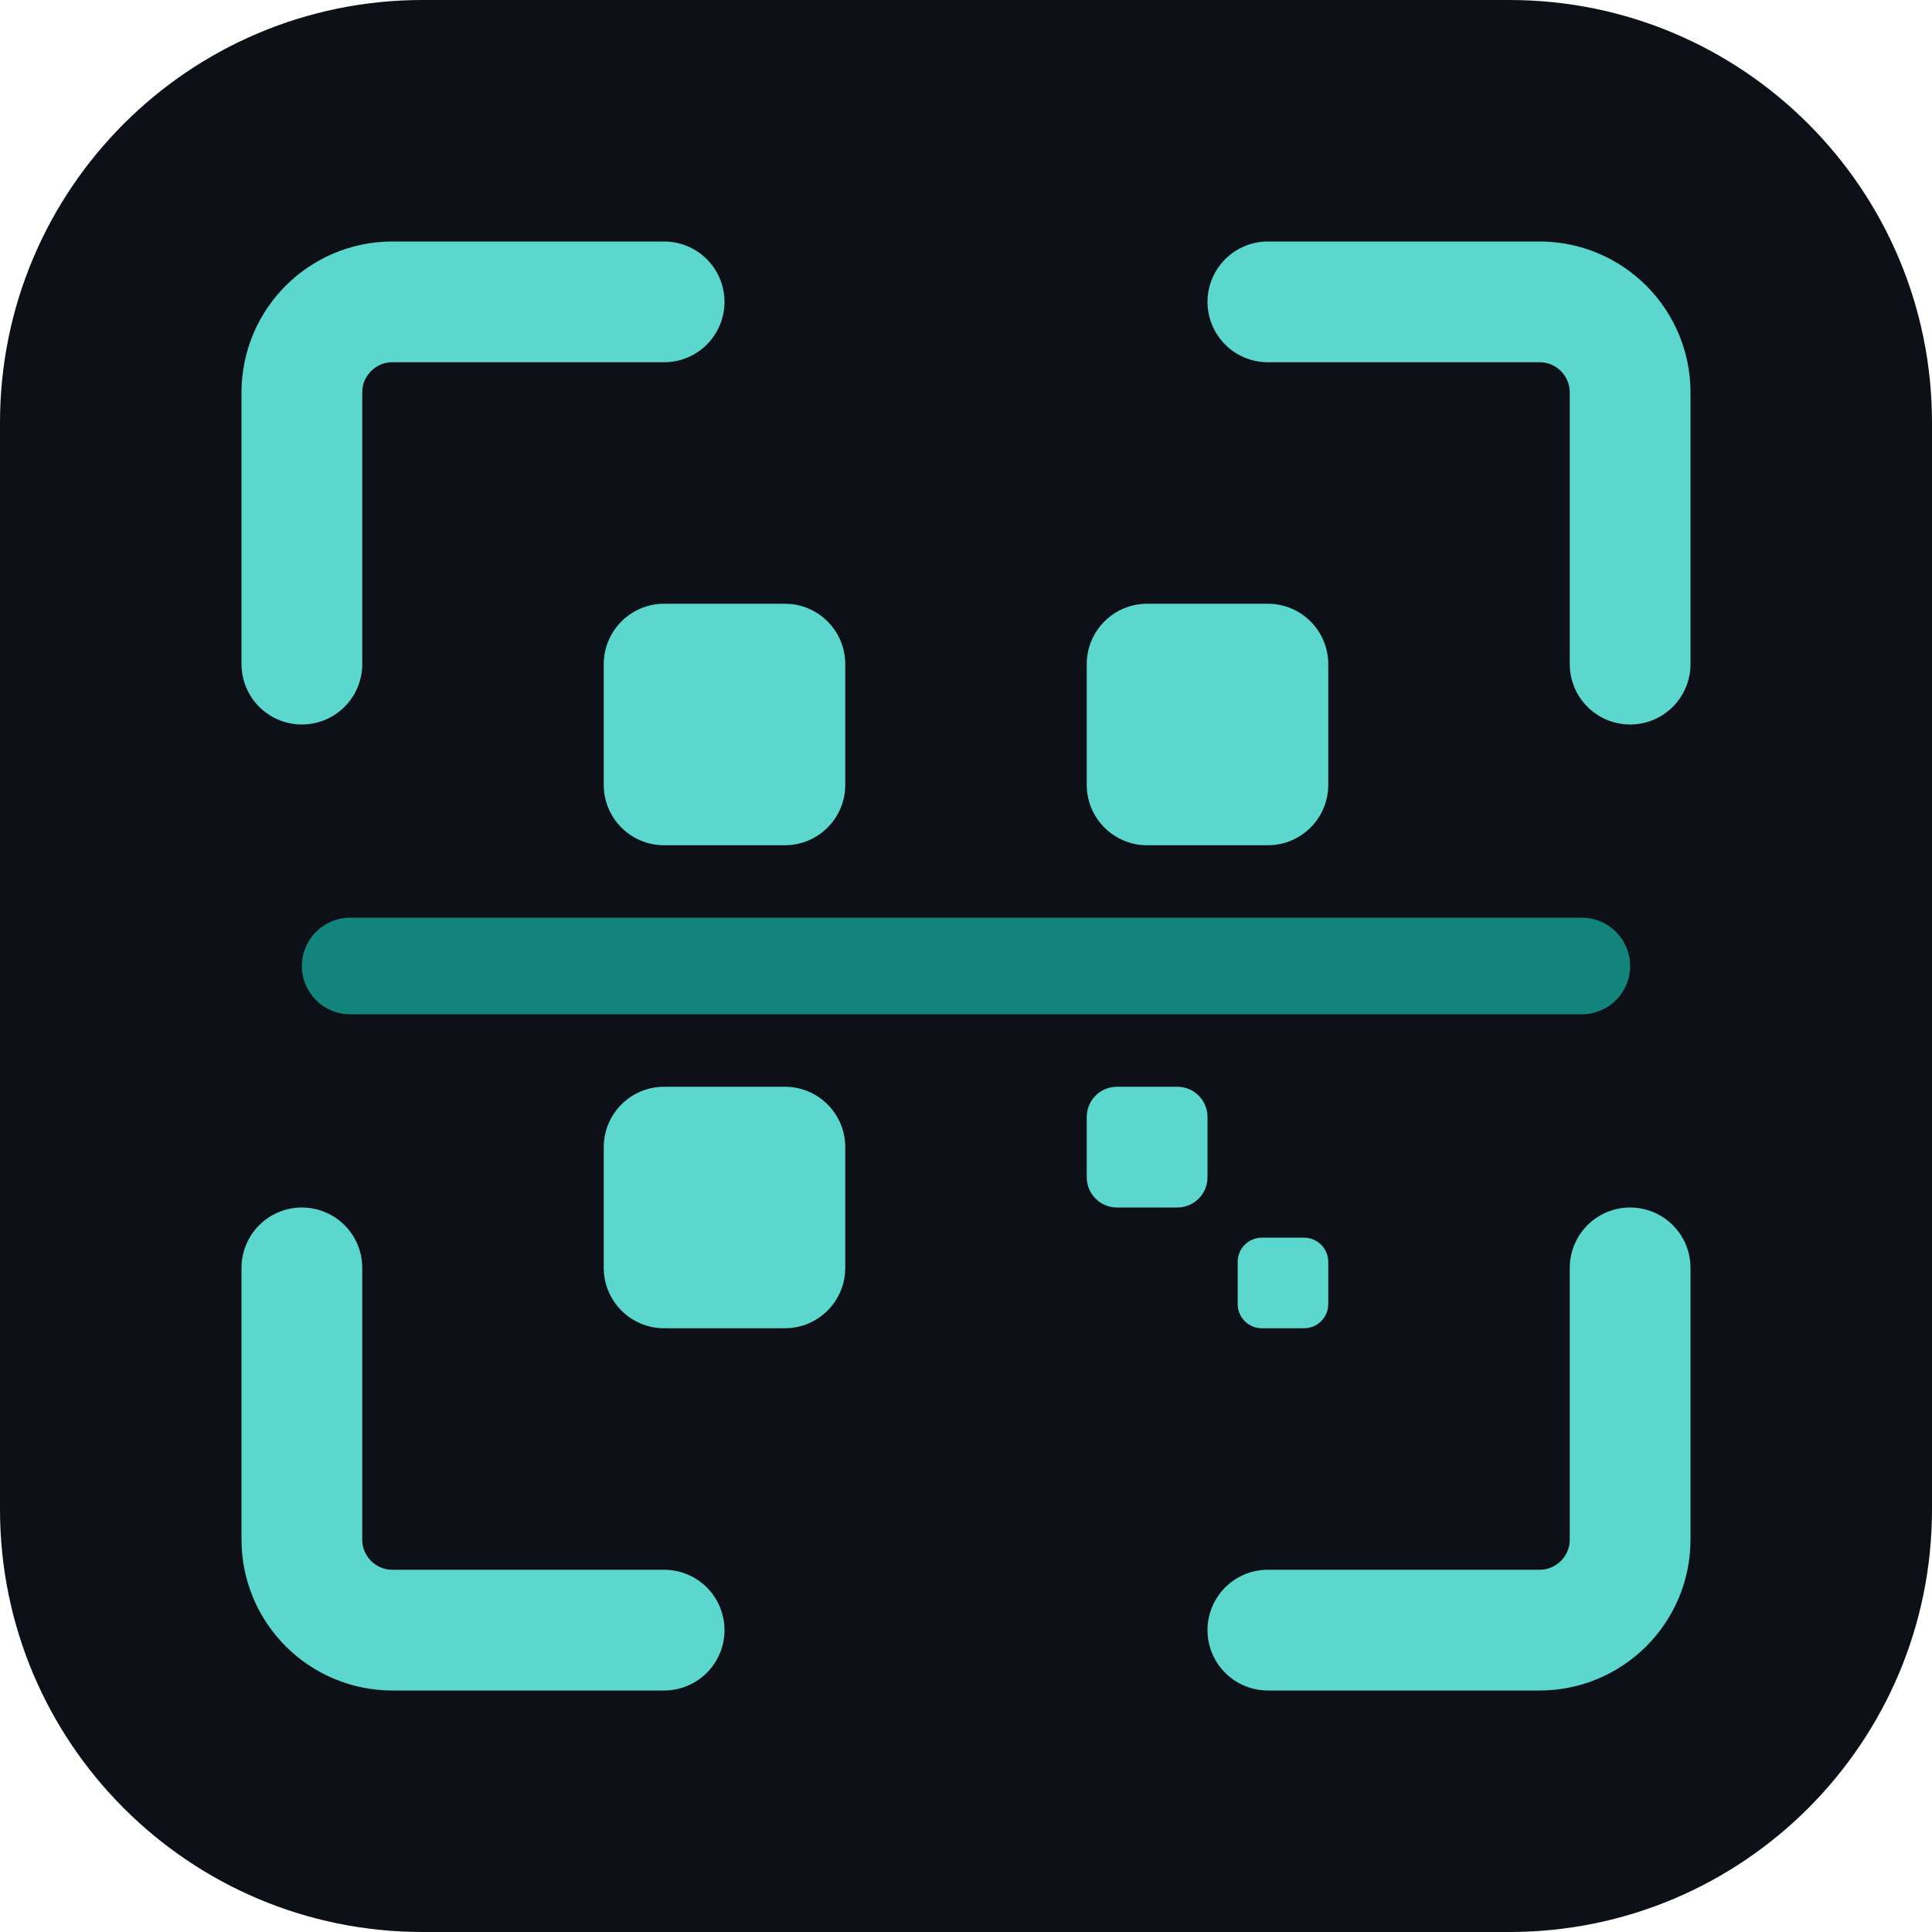
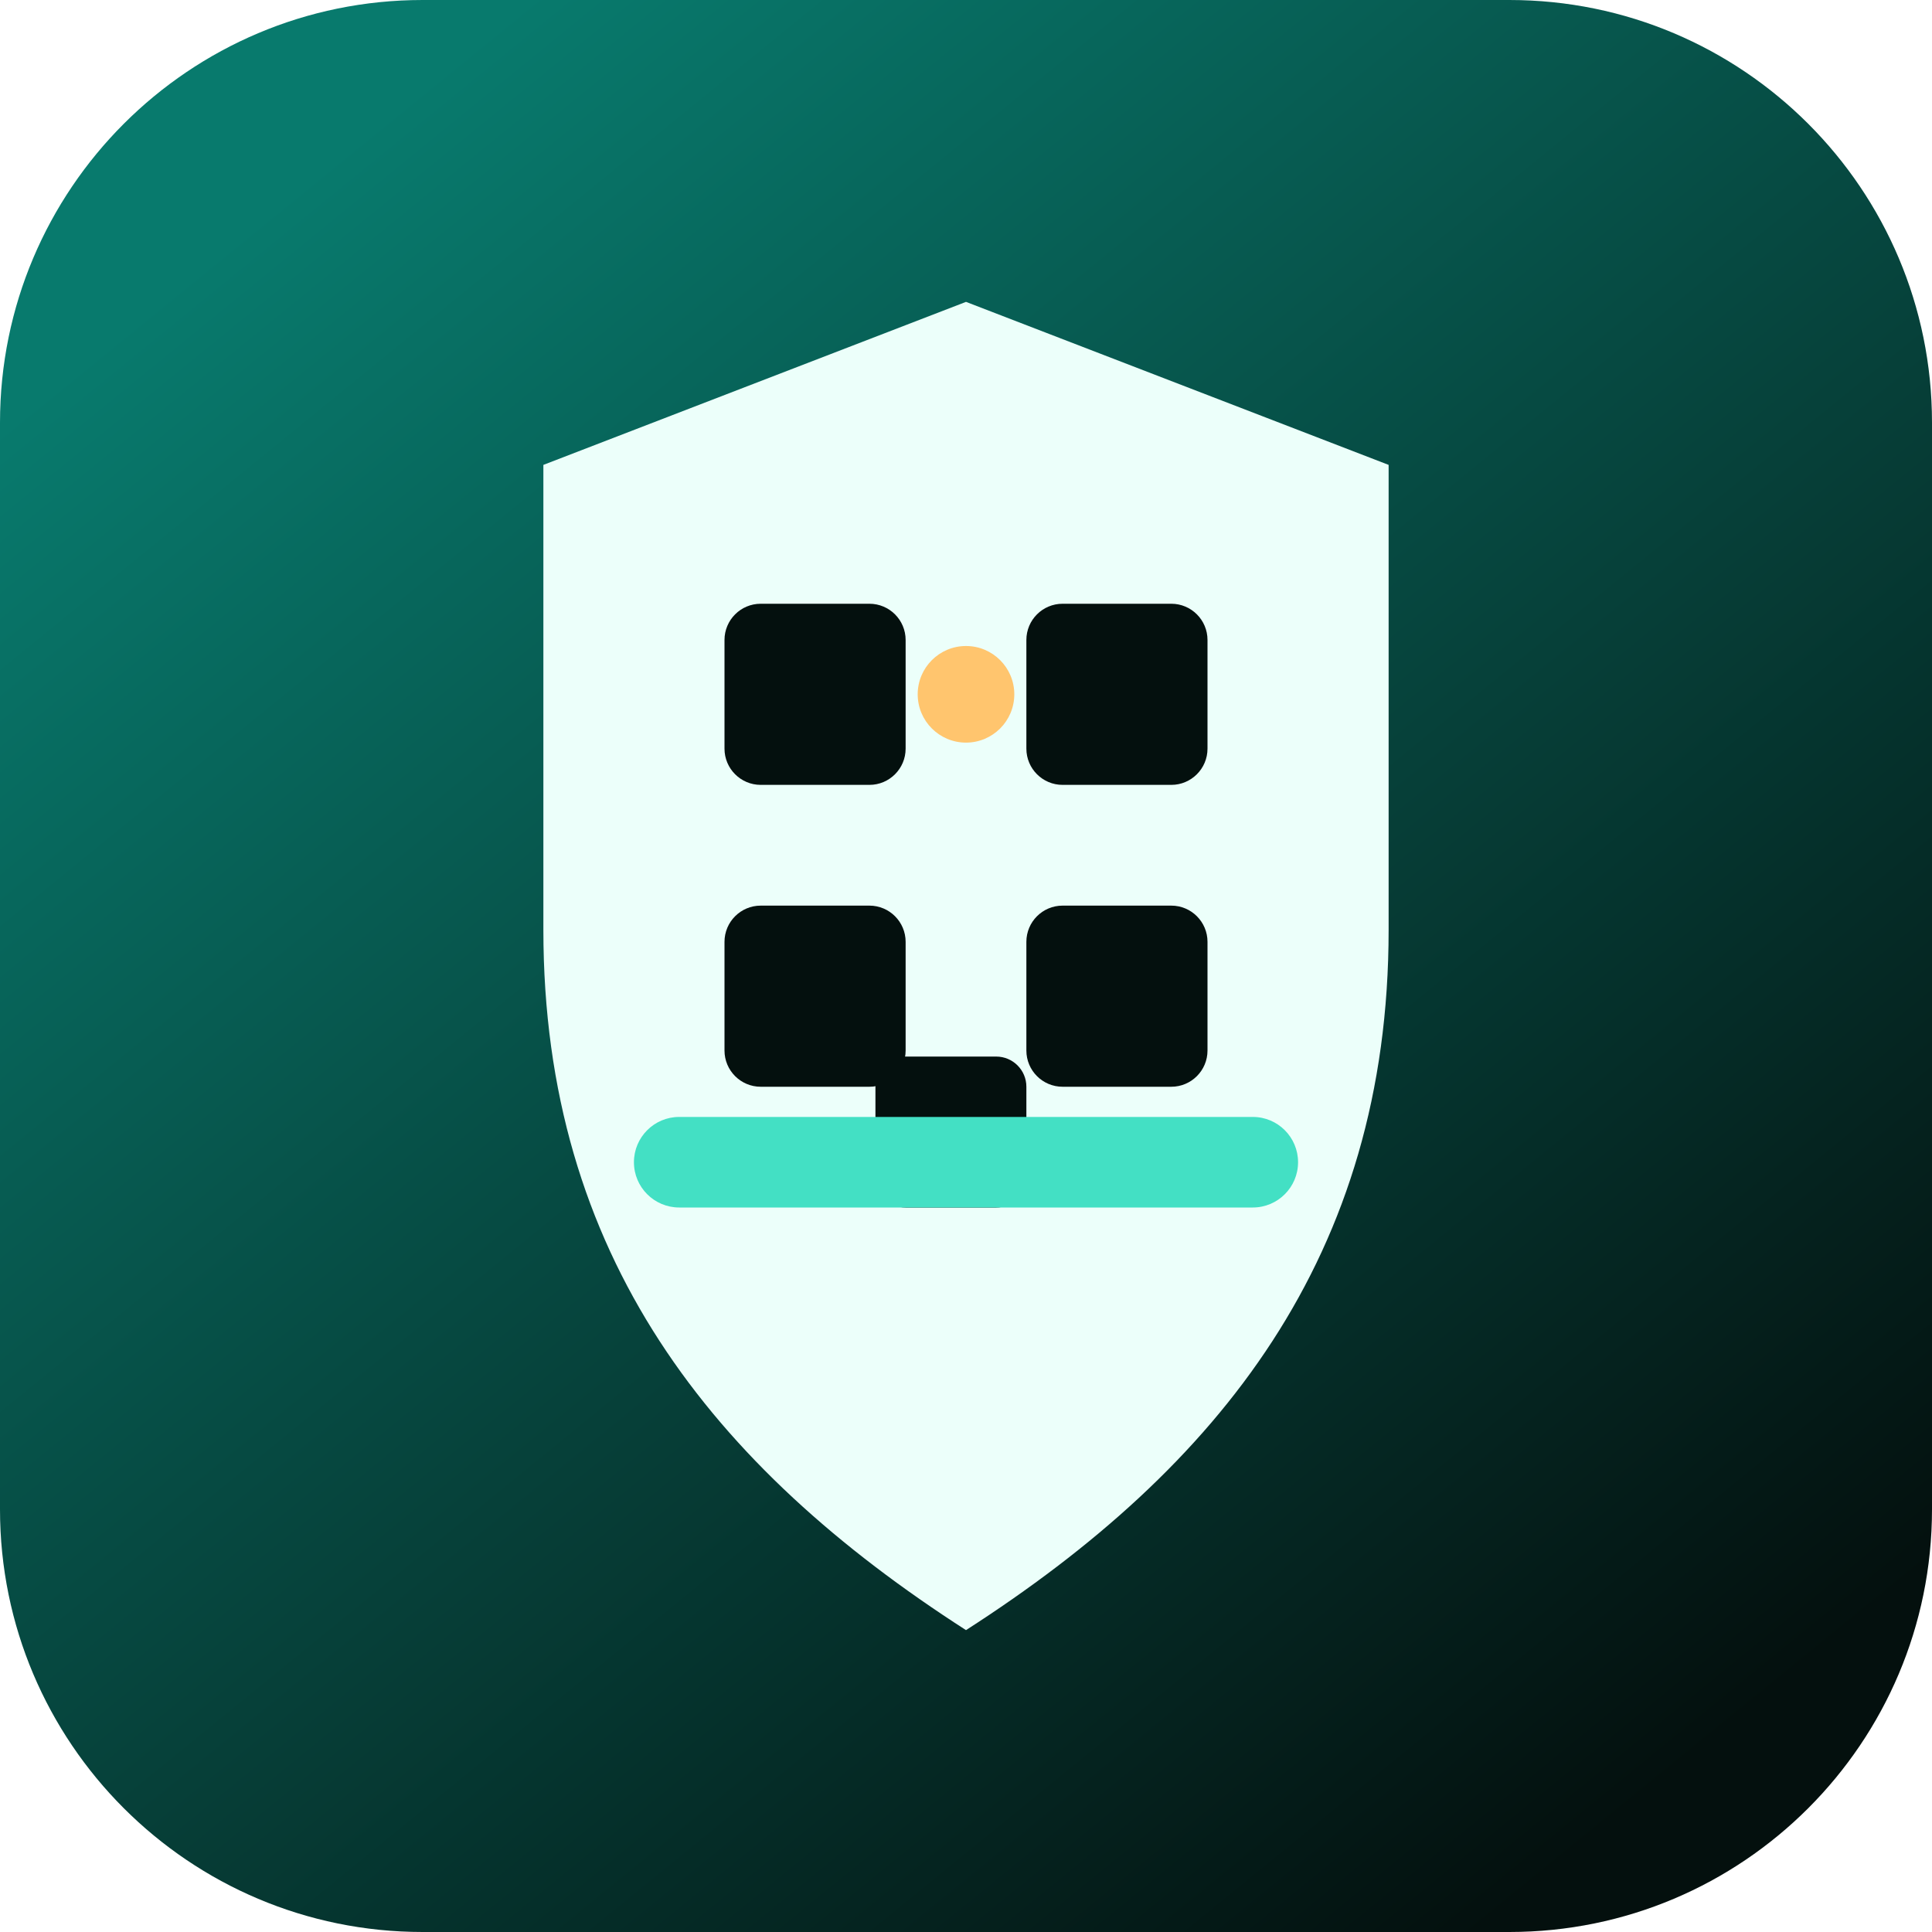
<svg xmlns="http://www.w3.org/2000/svg" viewBox="0 0 32 32" role="img" aria-label="RootCause QR Inspector">
-   <rect width="32" height="32" rx="7" fill="#0d1117" />
-   <g fill="none" stroke="#5bd7cd" stroke-width="2" stroke-linecap="round">
-     <path d="M5 11V6.5A1.5 1.5 0 0 1 6.5 5H11" />
-     <path d="M21 5h4.5A1.5 1.5 0 0 1 27 6.5V11" />
-     <path d="M27 21v4.5a1.5 1.5 0 0 1-1.5 1.5H21" />
-     <path d="M11 27H6.5A1.5 1.5 0 0 1 5 25.5V21" />
+   <defs>
+     <linearGradient id="g" x1="5" y1="3" x2="27" y2="30" gradientUnits="userSpaceOnUse">
+       <stop stop-color="#087a6d" />
+       <stop offset="1" stop-color="#04100e" />
+     </linearGradient>
+   </defs>
+   <rect width="32" height="32" rx="7" fill="url(#g)" />
+   <path d="M16 5 23 7.7v7.7c0 5.4-2.8 8.9-7 11.6-4.2-2.7-7-6.2-7-11.6V7.7L16 5Z" fill="#ecfffa" />
+   <g fill="#04100e">
+     <rect x="12" y="10" width="3" height="3" rx=".6" />
+     <rect x="17" y="10" width="3" height="3" rx=".6" />
+     <rect x="12" y="15" width="3" height="3" rx=".6" />
+     <rect x="17" y="15" width="3" height="3" rx=".6" />
+     <rect x="14.5" y="17.5" width="2.5" height="2.5" rx=".5" />
  </g>
-   <g fill="#5bd7cd">
-     <rect x="10" y="10" width="4" height="4" rx="1" />
-     <rect x="18" y="10" width="4" height="4" rx="1" />
-     <rect x="10" y="18" width="4" height="4" rx="1" />
-     <rect x="18" y="18" width="2" height="2" rx=".5" />
-     <rect x="20.5" y="20.5" width="1.5" height="1.5" rx=".4" />
-   </g>
-   <rect x="5" y="15.2" width="22" height="1.6" rx=".8" fill="#12847b" />
+   <rect x="10.5" y="18.5" width="11" height="1.5" rx=".75" fill="#43e0c4" />
+   <circle cx="16" cy="11.5" r=".8" fill="#ffc56e" />
</svg>
